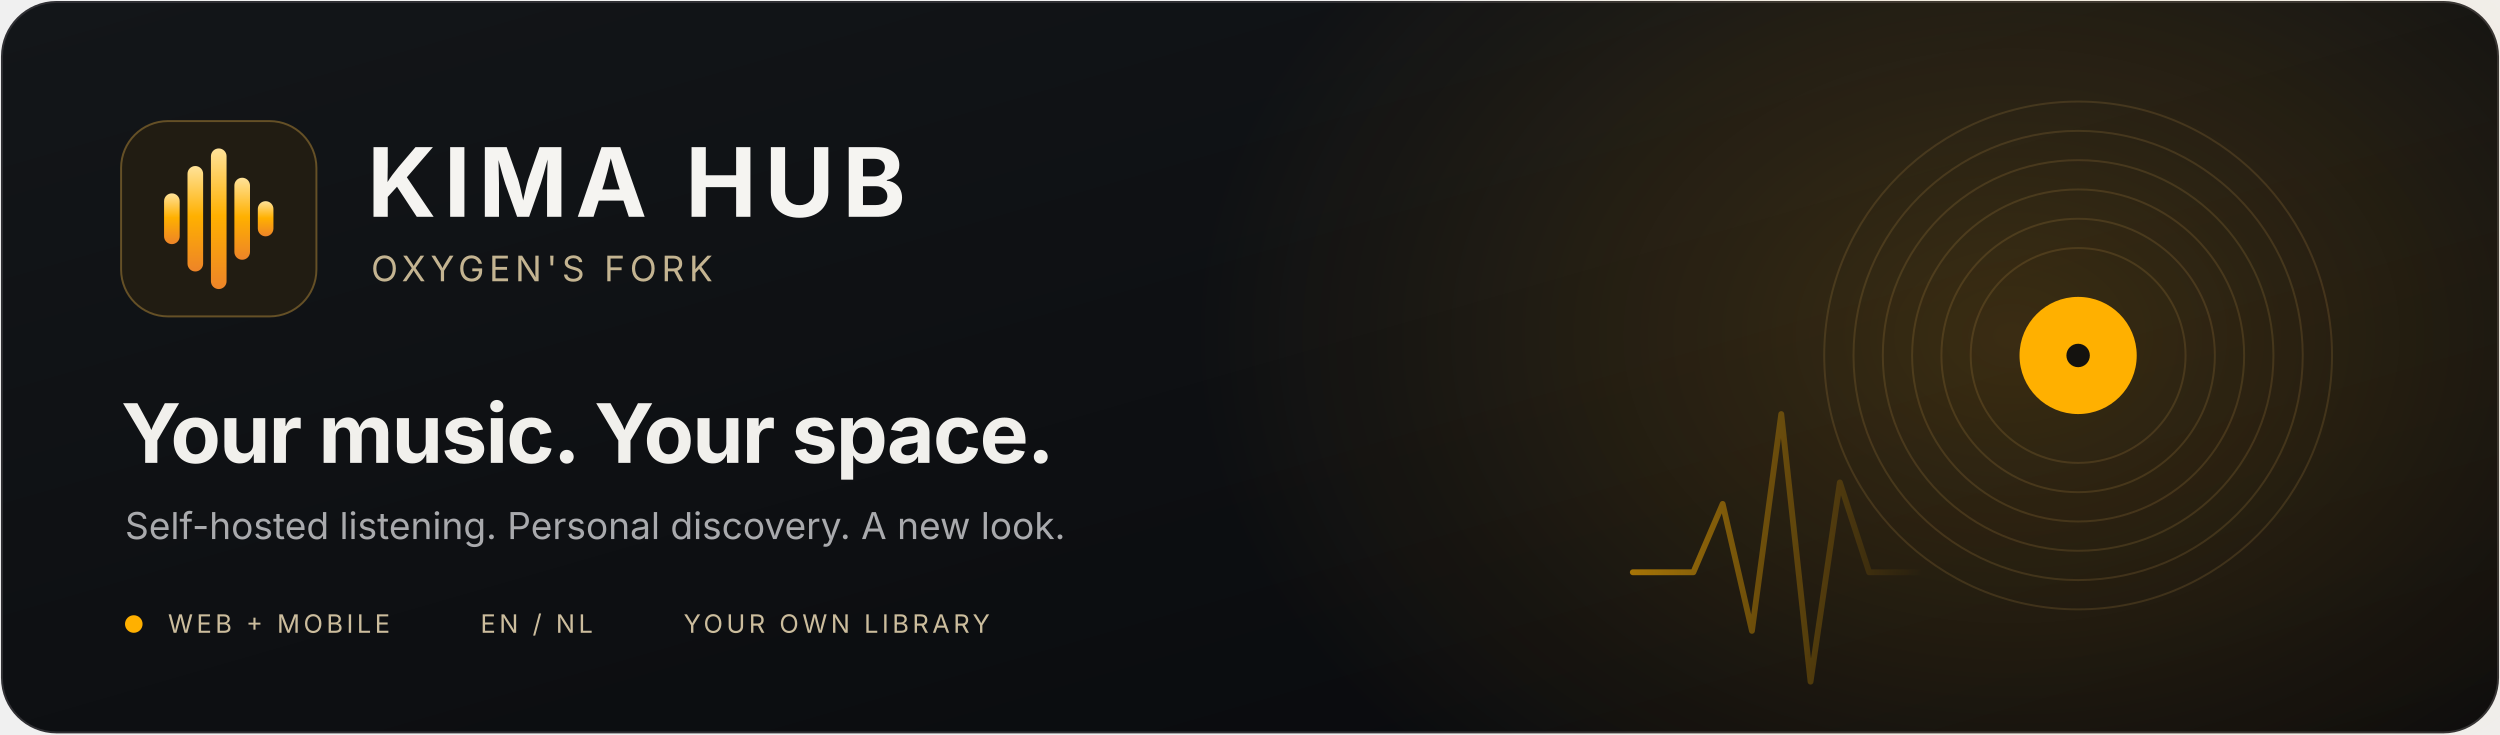
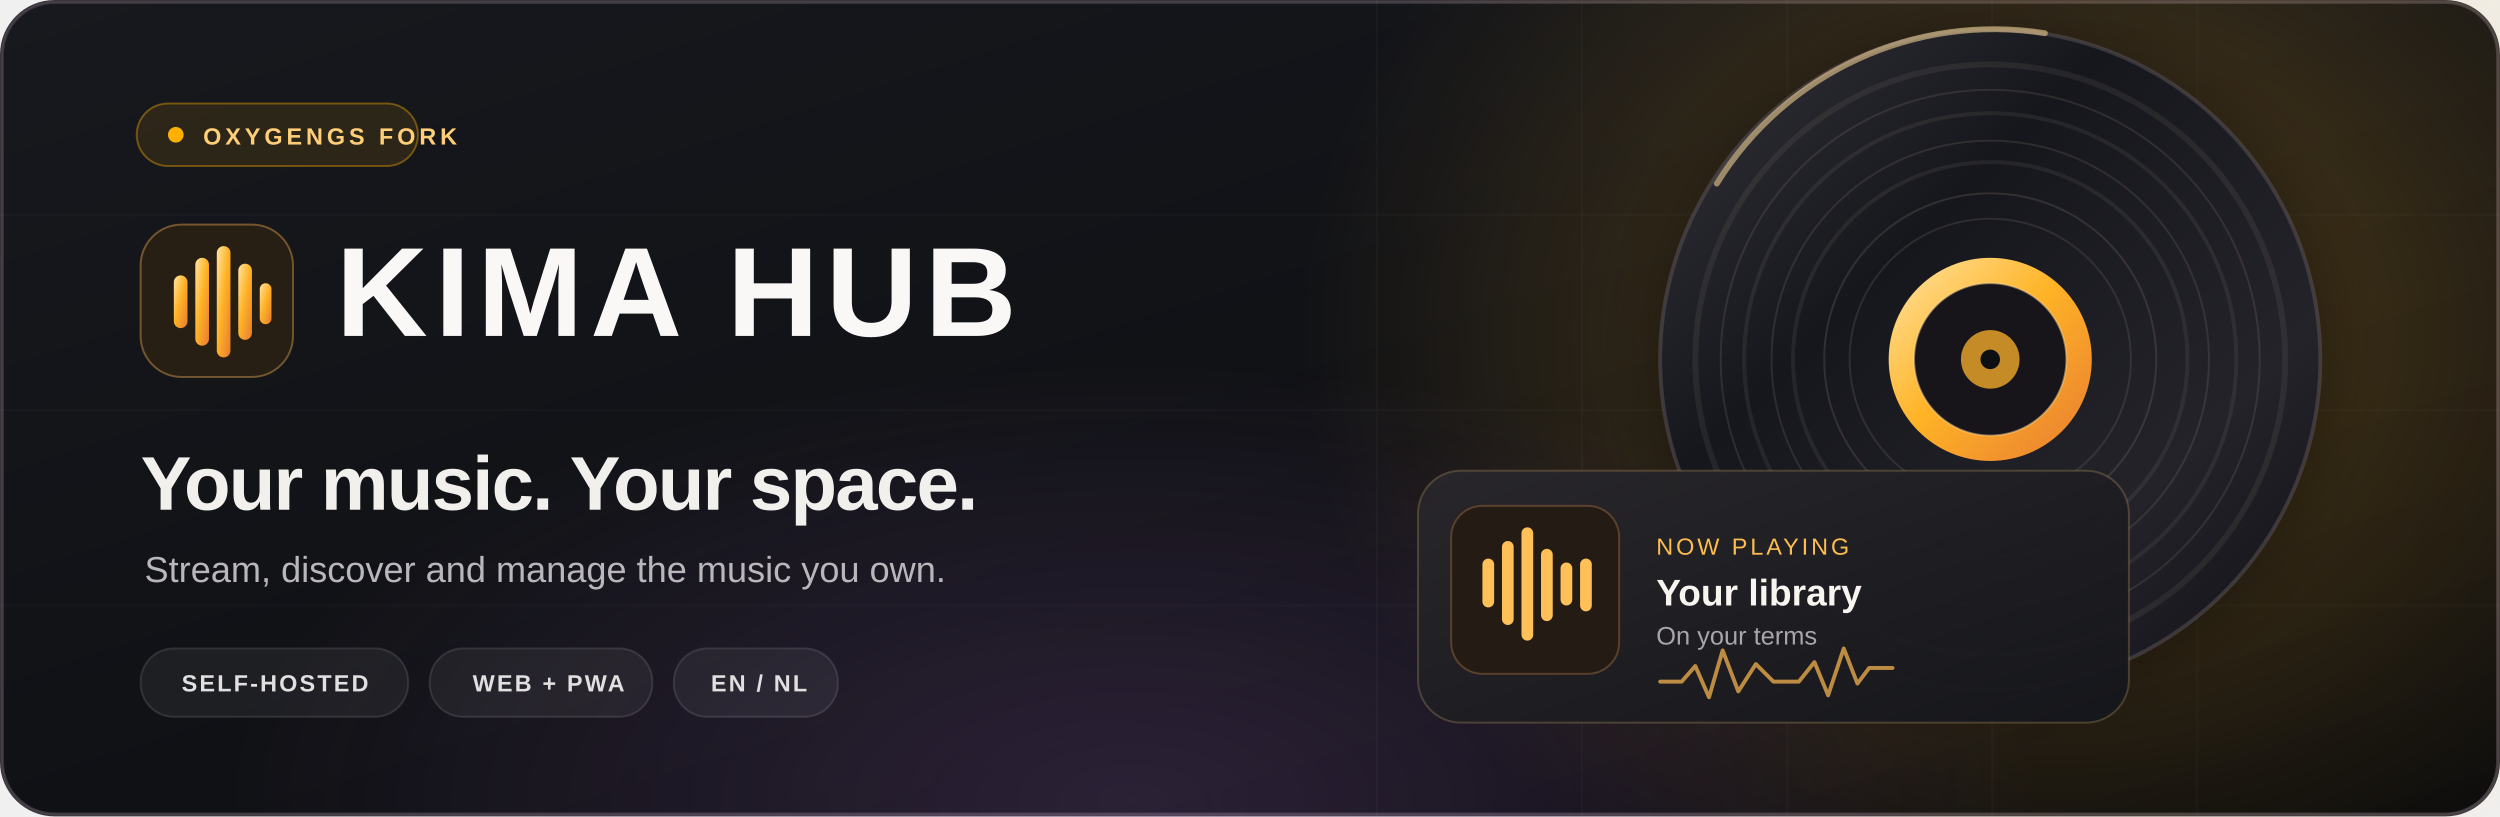
- <svg xmlns="http://www.w3.org/2000/svg" viewBox="0 0 1280 376" role="img" aria-labelledby="title desc">
+ <svg xmlns="http://www.w3.org/2000/svg" width="1280" height="418" viewBox="0 0 1280 418" role="img" aria-labelledby="title desc">
  <defs>
-     <linearGradient id="background" x2="1" y2="1">
-       <stop stop-color="#131619" />
+     <linearGradient id="bg" x1="0" x2="1" y1="0" y2="1">
+       <stop stop-color="#17191e" />
+       <stop offset=".52" stop-color="#101115" />
      <stop offset="1" stop-color="#08090c" />
    </linearGradient>
-     <radialGradient id="glow">
-       <stop stop-color="#ffaf19" stop-opacity=".19" />
-       <stop offset="1" stop-color="#ffaf19" stop-opacity="0" />
+     <linearGradient id="gold" x1="0" x2="1" y1="0" y2="1">
+       <stop stop-color="#ffe4a2" />
+       <stop offset=".47" stop-color="#ffb326" />
+       <stop offset="1" stop-color="#e77b32" />
+     </linearGradient>
+     <radialGradient id="halo">
+       <stop stop-color="#ffb526" stop-opacity=".27" />
+       <stop offset="1" stop-color="#ffb526" stop-opacity="0" />
    </radialGradient>
-     <linearGradient id="mark" x2="0" y2="1">
-       <stop stop-color="#ffe299" />
-       <stop offset=".48" stop-color="#ffb000" />
-       <stop offset="1" stop-color="#ed8428" />
+     <radialGradient id="violet">
+       <stop stop-color="#9361b2" stop-opacity=".23" />
+       <stop offset="1" stop-color="#9361b2" stop-opacity="0" />
+     </radialGradient>
+     <linearGradient id="vinyl" x1="0" x2="1" y1="0" y2="1">
+       <stop stop-color="#34333a" />
+       <stop offset=".35" stop-color="#16171d" />
+       <stop offset=".72" stop-color="#24232a" />
+       <stop offset="1" stop-color="#0d0e12" />
    </linearGradient>
-     <linearGradient id="edge">
-       <stop stop-color="#ffb000" stop-opacity=".6" />
-       <stop offset="1" stop-color="#ffb000" stop-opacity="0" />
+     <linearGradient id="glass" x1="0" x2="1" y1="0" y2="1">
+       <stop stop-color="#28262a" stop-opacity=".98" />
+       <stop offset="1" stop-color="#15161b" stop-opacity=".96" />
    </linearGradient>
+     <filter id="shadow" x="-40%" y="-60%" width="190%" height="240%">
+       <feGaussianBlur stdDeviation="16" />
+     </filter>
  </defs>
-   <rect x="1" y="1" width="1278" height="374" rx="28" fill="url(#background)" stroke="#303034" />
-   <ellipse cx="1030" cy="172" rx="420" ry="310" fill="url(#glow)" />
-   <g fill="none" stroke="#dba855" opacity=".16">
-     <circle cx="1064" cy="182" r="130" />
-     <circle cx="1064" cy="182" r="115" />
-     <circle cx="1064" cy="182" r="100" />
-     <circle cx="1064" cy="182" r="85" />
-     <circle cx="1064" cy="182" r="70" />
-     <circle cx="1064" cy="182" r="55" />
-   </g>
-   <circle cx="1064" cy="182" r="30" fill="#ffb000" />
-   <circle cx="1064" cy="182" r="6" fill="#14120f" />
-   <path d="M836 293h31l15-35 15 65 15-111 15 137 15-102 15 46h27" fill="none" stroke="url(#edge)" stroke-width="3" stroke-linecap="round" stroke-linejoin="round" />
-   <g transform="translate(62 62)">
-     <rect width="100" height="100" rx="24" fill="#211c12" stroke="#655026" />
-     <g fill="url(#mark)">
-       <rect x="22" y="37" width="8" height="26" rx="4" />
-       <rect x="34" y="23" width="8" height="54" rx="4" />
-       <rect x="46" y="14" width="8" height="72" rx="4" />
-       <rect x="58" y="29" width="8" height="42" rx="4" />
-       <rect x="70" y="41" width="8" height="18" rx="4" />
+   <rect x="1" y="1" width="1278" height="416" rx="27" fill="url(#bg)" stroke="#39343b" stroke-width="2" />
+   <ellipse cx="1055" cy="170" rx="390" ry="330" fill="url(#halo)" />
+   <ellipse cx="580" cy="410" rx="470" ry="225" fill="url(#violet)" />
+   <path d="M705 0V418M810 0V418M915 0V418M1020 0V418M1125 0V418" stroke="#ffffff" stroke-opacity=".025" />
+   <path d="M0 110H1280M0 210H1280M0 310H1280" stroke="#ffffff" stroke-opacity=".02" />
+   <rect x="70" y="53" width="144" height="32" rx="16" fill="#ffb000" fill-opacity=".10" stroke="#ffb000" stroke-opacity=".38" />
+   <circle cx="90" cy="69" r="4" fill="#ffb000" />
+   <text x="104" y="74" font-family="Segoe UI,Arial,sans-serif" font-size="12" font-weight="700" letter-spacing="2.0" fill="#ffce77">OXYGENGS FORK</text>
+   <g transform="translate(72 115)">
+     <rect x="0" y="0" width="78" height="78" rx="21" fill="#271e14" stroke="#73562e" />
+     <g fill="url(#gold)">
+       <rect x="17" y="26" width="7" height="27" rx="3.5" />
+       <rect x="28" y="17" width="7" height="45" rx="3.5" />
+       <rect x="39" y="11" width="7" height="57" rx="3.5" />
+       <rect x="50" y="20" width="7" height="39" rx="3.5" />
+       <rect x="61" y="30" width="6" height="21" rx="3" />
    </g>
  </g>
-   <g font-family="Inter, Segoe UI, Helvetica, Arial, sans-serif">
-     <text x="188" y="111" font-size="49" font-weight="750" letter-spacing="4" fill="#f5f4f1">KIMA HUB</text>
-     <text x="190" y="144" font-size="18" letter-spacing="2.5" fill="#c4b491">OXYGEN'S FORK</text>
-     <text x="62" y="237" font-size="42" font-weight="650" letter-spacing="-.8" fill="#f1f0ec">Your music. Your space.</text>
-     <text x="64" y="276" font-size="19" fill="#a9aaad">Self-hosted listening. Personal discovery. A new look.</text>
-     <rect x="64" y="315" width="9" height="9" rx="4.5" fill="#ffb000" />
-     <text x="86" y="324" font-size="13" letter-spacing="1.8" fill="#ccbd9d">WEB + MOBILE</text>
-     <text x="246" y="324" font-size="13" letter-spacing="1.8" fill="#ccbd9d">EN / NL</text>
-     <text x="350" y="324" font-size="13" letter-spacing="1.8" fill="#ccbd9d">YOUR OWN LIBRARY</text>
+   <text x="172" y="172" font-family="Segoe UI,Arial,sans-serif" font-size="65" letter-spacing="3.7" font-weight="750" fill="#f9f8f6">KIMA HUB</text>
+   <text x="72" y="261" font-family="Segoe UI,Arial,sans-serif" font-size="39" font-weight="670" letter-spacing="-.9" fill="#f2f0ec">Your music. Your space.</text>
+   <text x="74" y="298" font-family="Segoe UI,Arial,sans-serif" font-size="18.5" fill="#b9b7bb">Stream, discover and manage the music you own.</text>
+   <g font-family="Segoe UI,Arial,sans-serif" font-size="12" font-weight="700" letter-spacing="1.1">
+     <rect x="72" y="332" width="137" height="35" rx="17" fill="#ffffff" fill-opacity=".055" stroke="#ffffff" stroke-opacity=".11" />
+     <text x="93" y="354" fill="#e2dfe0">SELF-HOSTED</text>
+     <rect x="220" y="332" width="114" height="35" rx="17" fill="#ffffff" fill-opacity=".055" stroke="#ffffff" stroke-opacity=".11" />
+     <text x="242" y="354" fill="#e2dfe0">WEB + PWA</text>
+     <rect x="345" y="332" width="84" height="35" rx="17" fill="#ffffff" fill-opacity=".055" stroke="#ffffff" stroke-opacity=".11" />
+     <text x="364" y="354" fill="#e2dfe0">EN / NL</text>
  </g>
+   <g transform="translate(1019 184)">
+     <circle r="171" fill="#000000" opacity=".35" filter="url(#shadow)" />
+     <circle r="169" fill="url(#vinyl)" stroke="#66606a" stroke-opacity=".42" stroke-width="2" />
+     <circle r="151" fill="none" stroke="#ac9b88" stroke-opacity=".11" stroke-width="3" />
+     <circle r="138" fill="none" stroke="#ac9b88" stroke-opacity=".16" stroke-width="1" />
+     <circle r="126" fill="none" stroke="#ac9b88" stroke-opacity=".11" stroke-width="2" />
+     <circle r="112" fill="none" stroke="#ac9b88" stroke-opacity=".16" />
+     <circle r="101" fill="none" stroke="#ac9b88" stroke-opacity=".11" stroke-width="2" />
+     <circle r="85" fill="none" stroke="#ac9b88" stroke-opacity=".18" />
+     <circle r="72" fill="none" stroke="#ac9b88" stroke-opacity=".16" />
+     <path d="M-140 -90 A167 167 0 0 1 28 -167" stroke="#ffdd9b" stroke-width="3" stroke-linecap="round" fill="none" opacity=".55" />
+     <circle r="52" fill="url(#gold)" />
+     <circle r="39" fill="#17151a" stroke="#fbd692" stroke-opacity=".48" />
+     <circle r="15" fill="#f0a92b" opacity=".8" />
+     <circle r="5" fill="#0e0f12" />
+   </g>
+   <g transform="translate(726 241)">
+     <rect width="364" height="129" rx="22" fill="url(#glass)" stroke="#d9b577" stroke-opacity=".25" />
+     <rect x="17" y="18" width="86" height="86" rx="16" fill="#241b15" stroke="#7f5835" stroke-opacity=".6" />
+     <path d="M36 67v-19M46 76V39M56 84V32M66 74V43M76 66V50M86 69V48" stroke="#ffc058" stroke-width="6" stroke-linecap="round" />
+     <text x="122" y="43" font-family="Segoe UI,Arial,sans-serif" font-size="12" letter-spacing="1.5" fill="#ffbd50">NOW PLAYING</text>
+     <text x="122" y="69" font-family="Segoe UI,Arial,sans-serif" font-size="19" font-weight="700" fill="#f8f5f1">Your library</text>
+     <text x="122" y="89" font-family="Segoe UI,Arial,sans-serif" font-size="13" fill="#a9a5aa">On your terms</text>
+     <path d="M124 108h11l7-8 7 16 7-24 8 21 9-14 9 9h13l8-10 7 17 8-24 7 18 6-8h12" fill="none" stroke="#dda249" stroke-width="2" stroke-linecap="round" stroke-linejoin="round" opacity=".83" />
+   </g>
+   <rect x="1" y="1" width="1278" height="416" rx="27" fill="none" stroke="#ffffff" stroke-opacity=".055" />
</svg>
